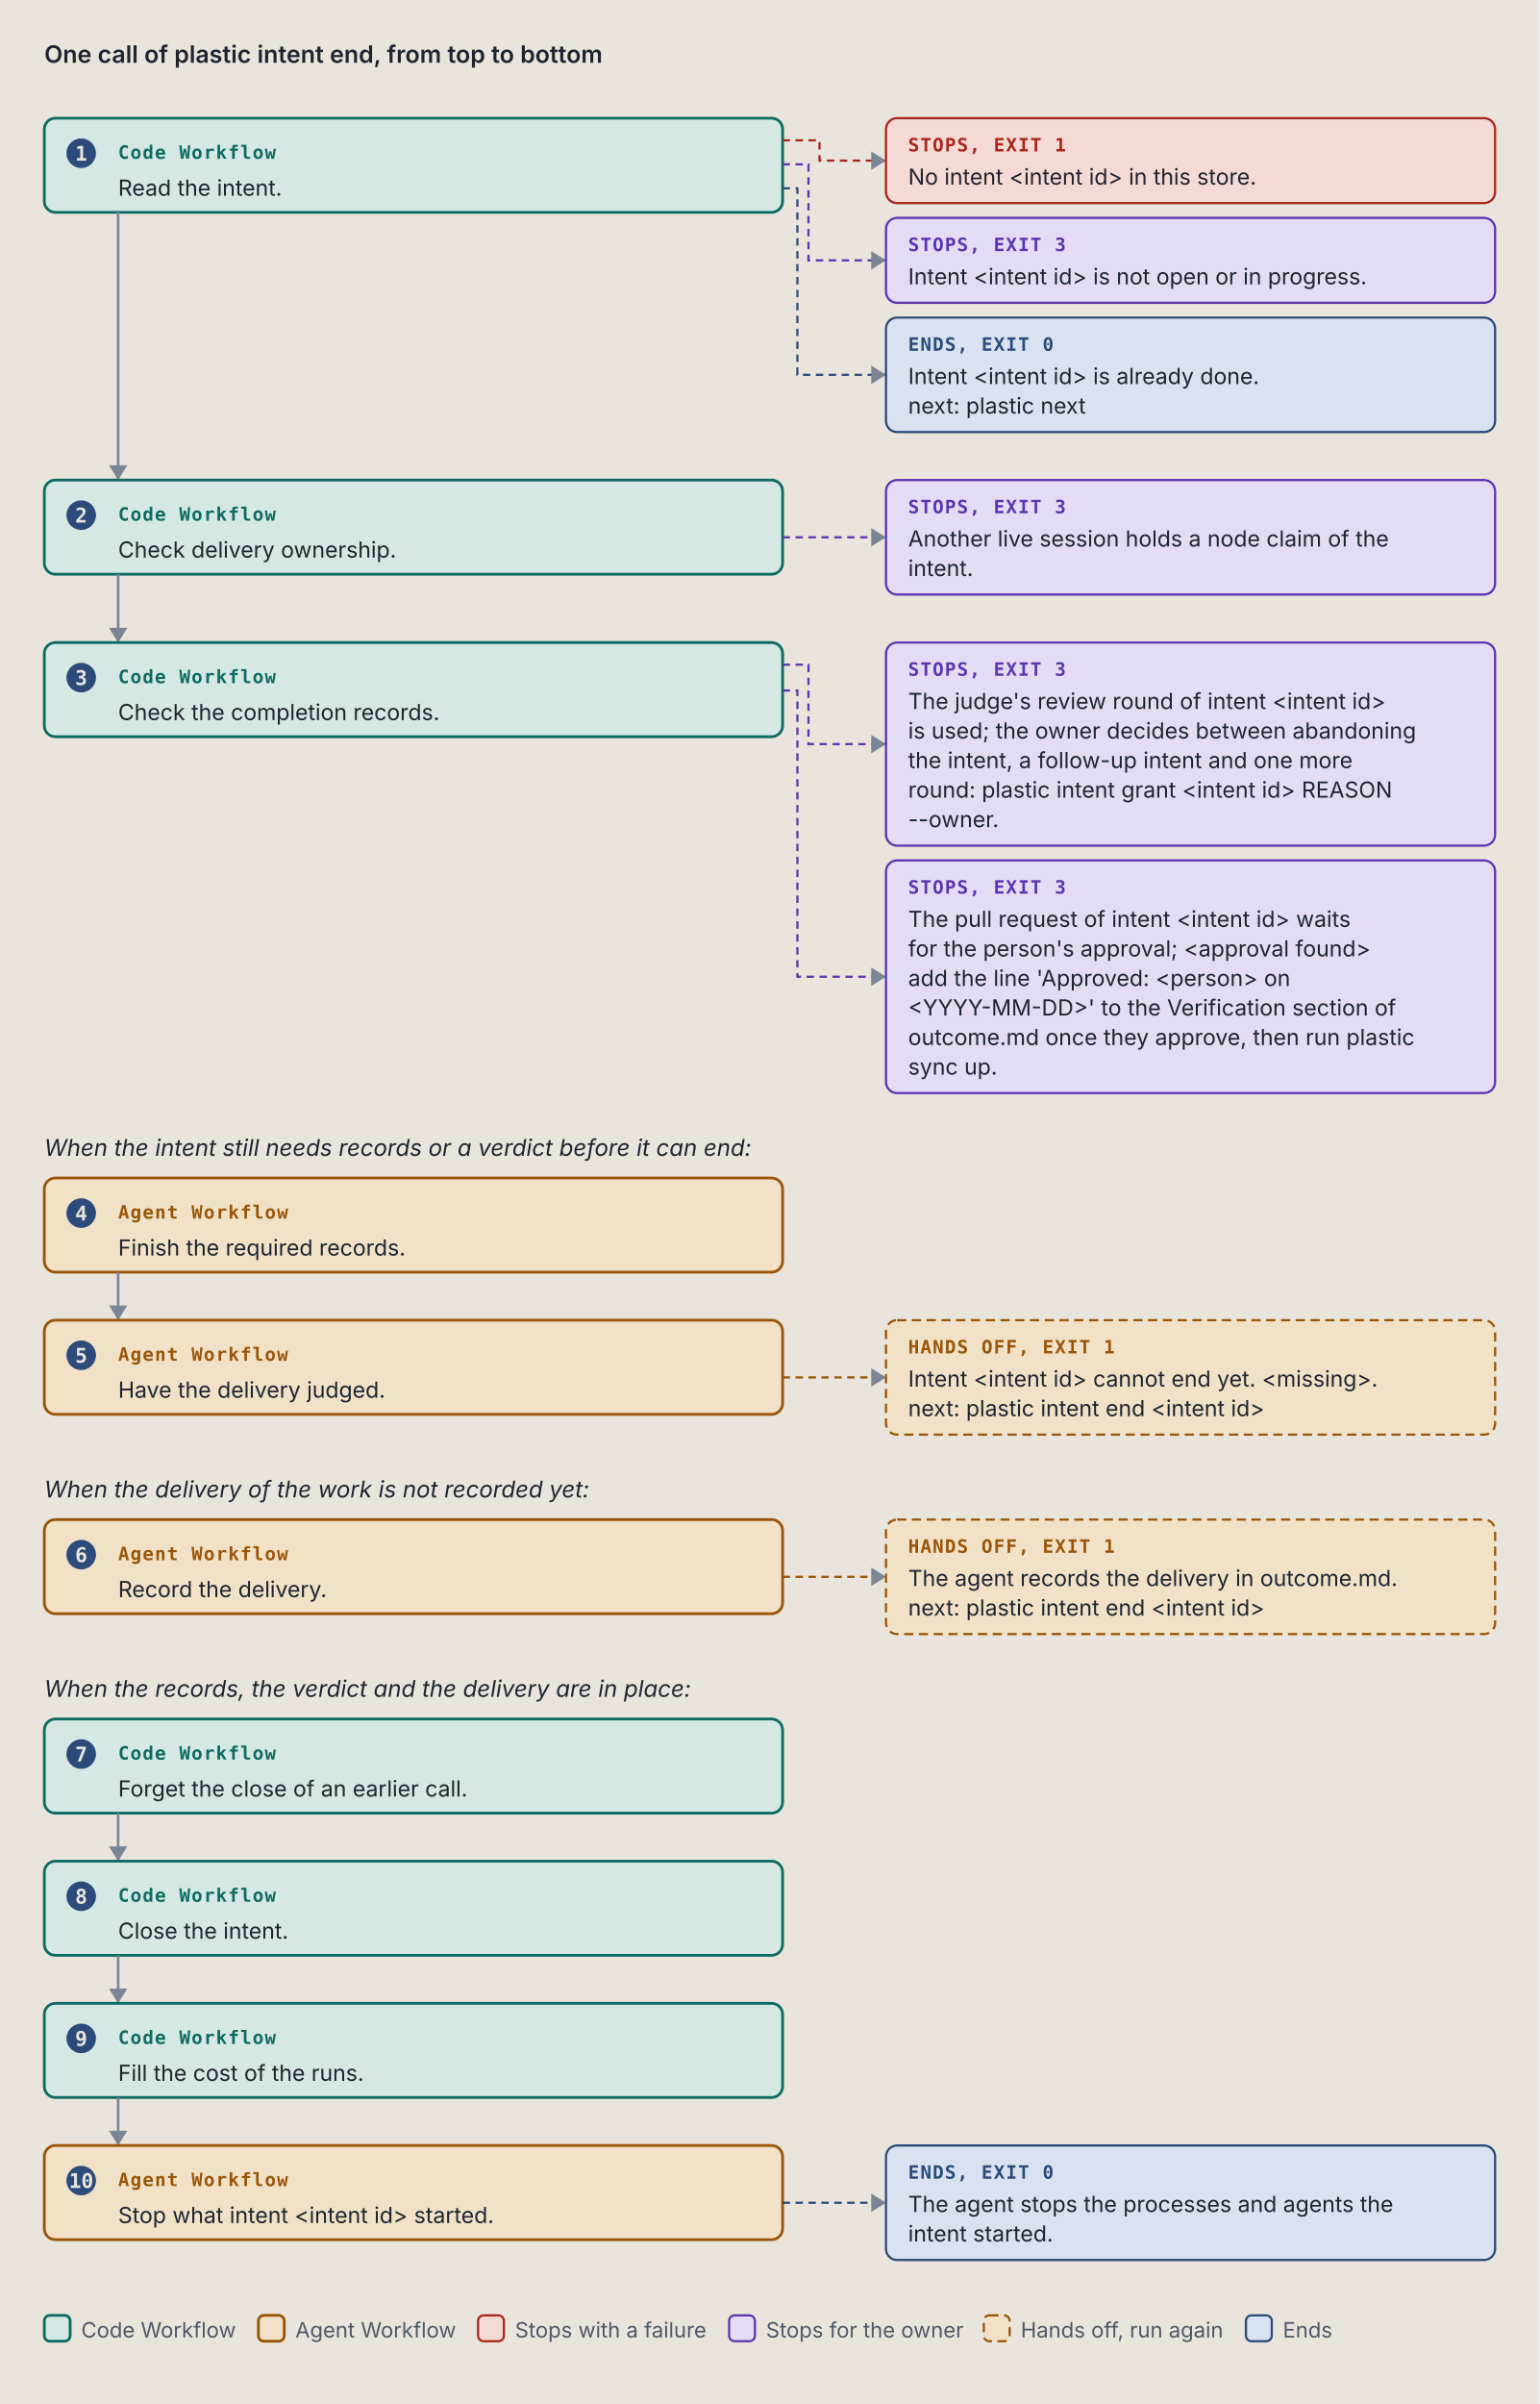
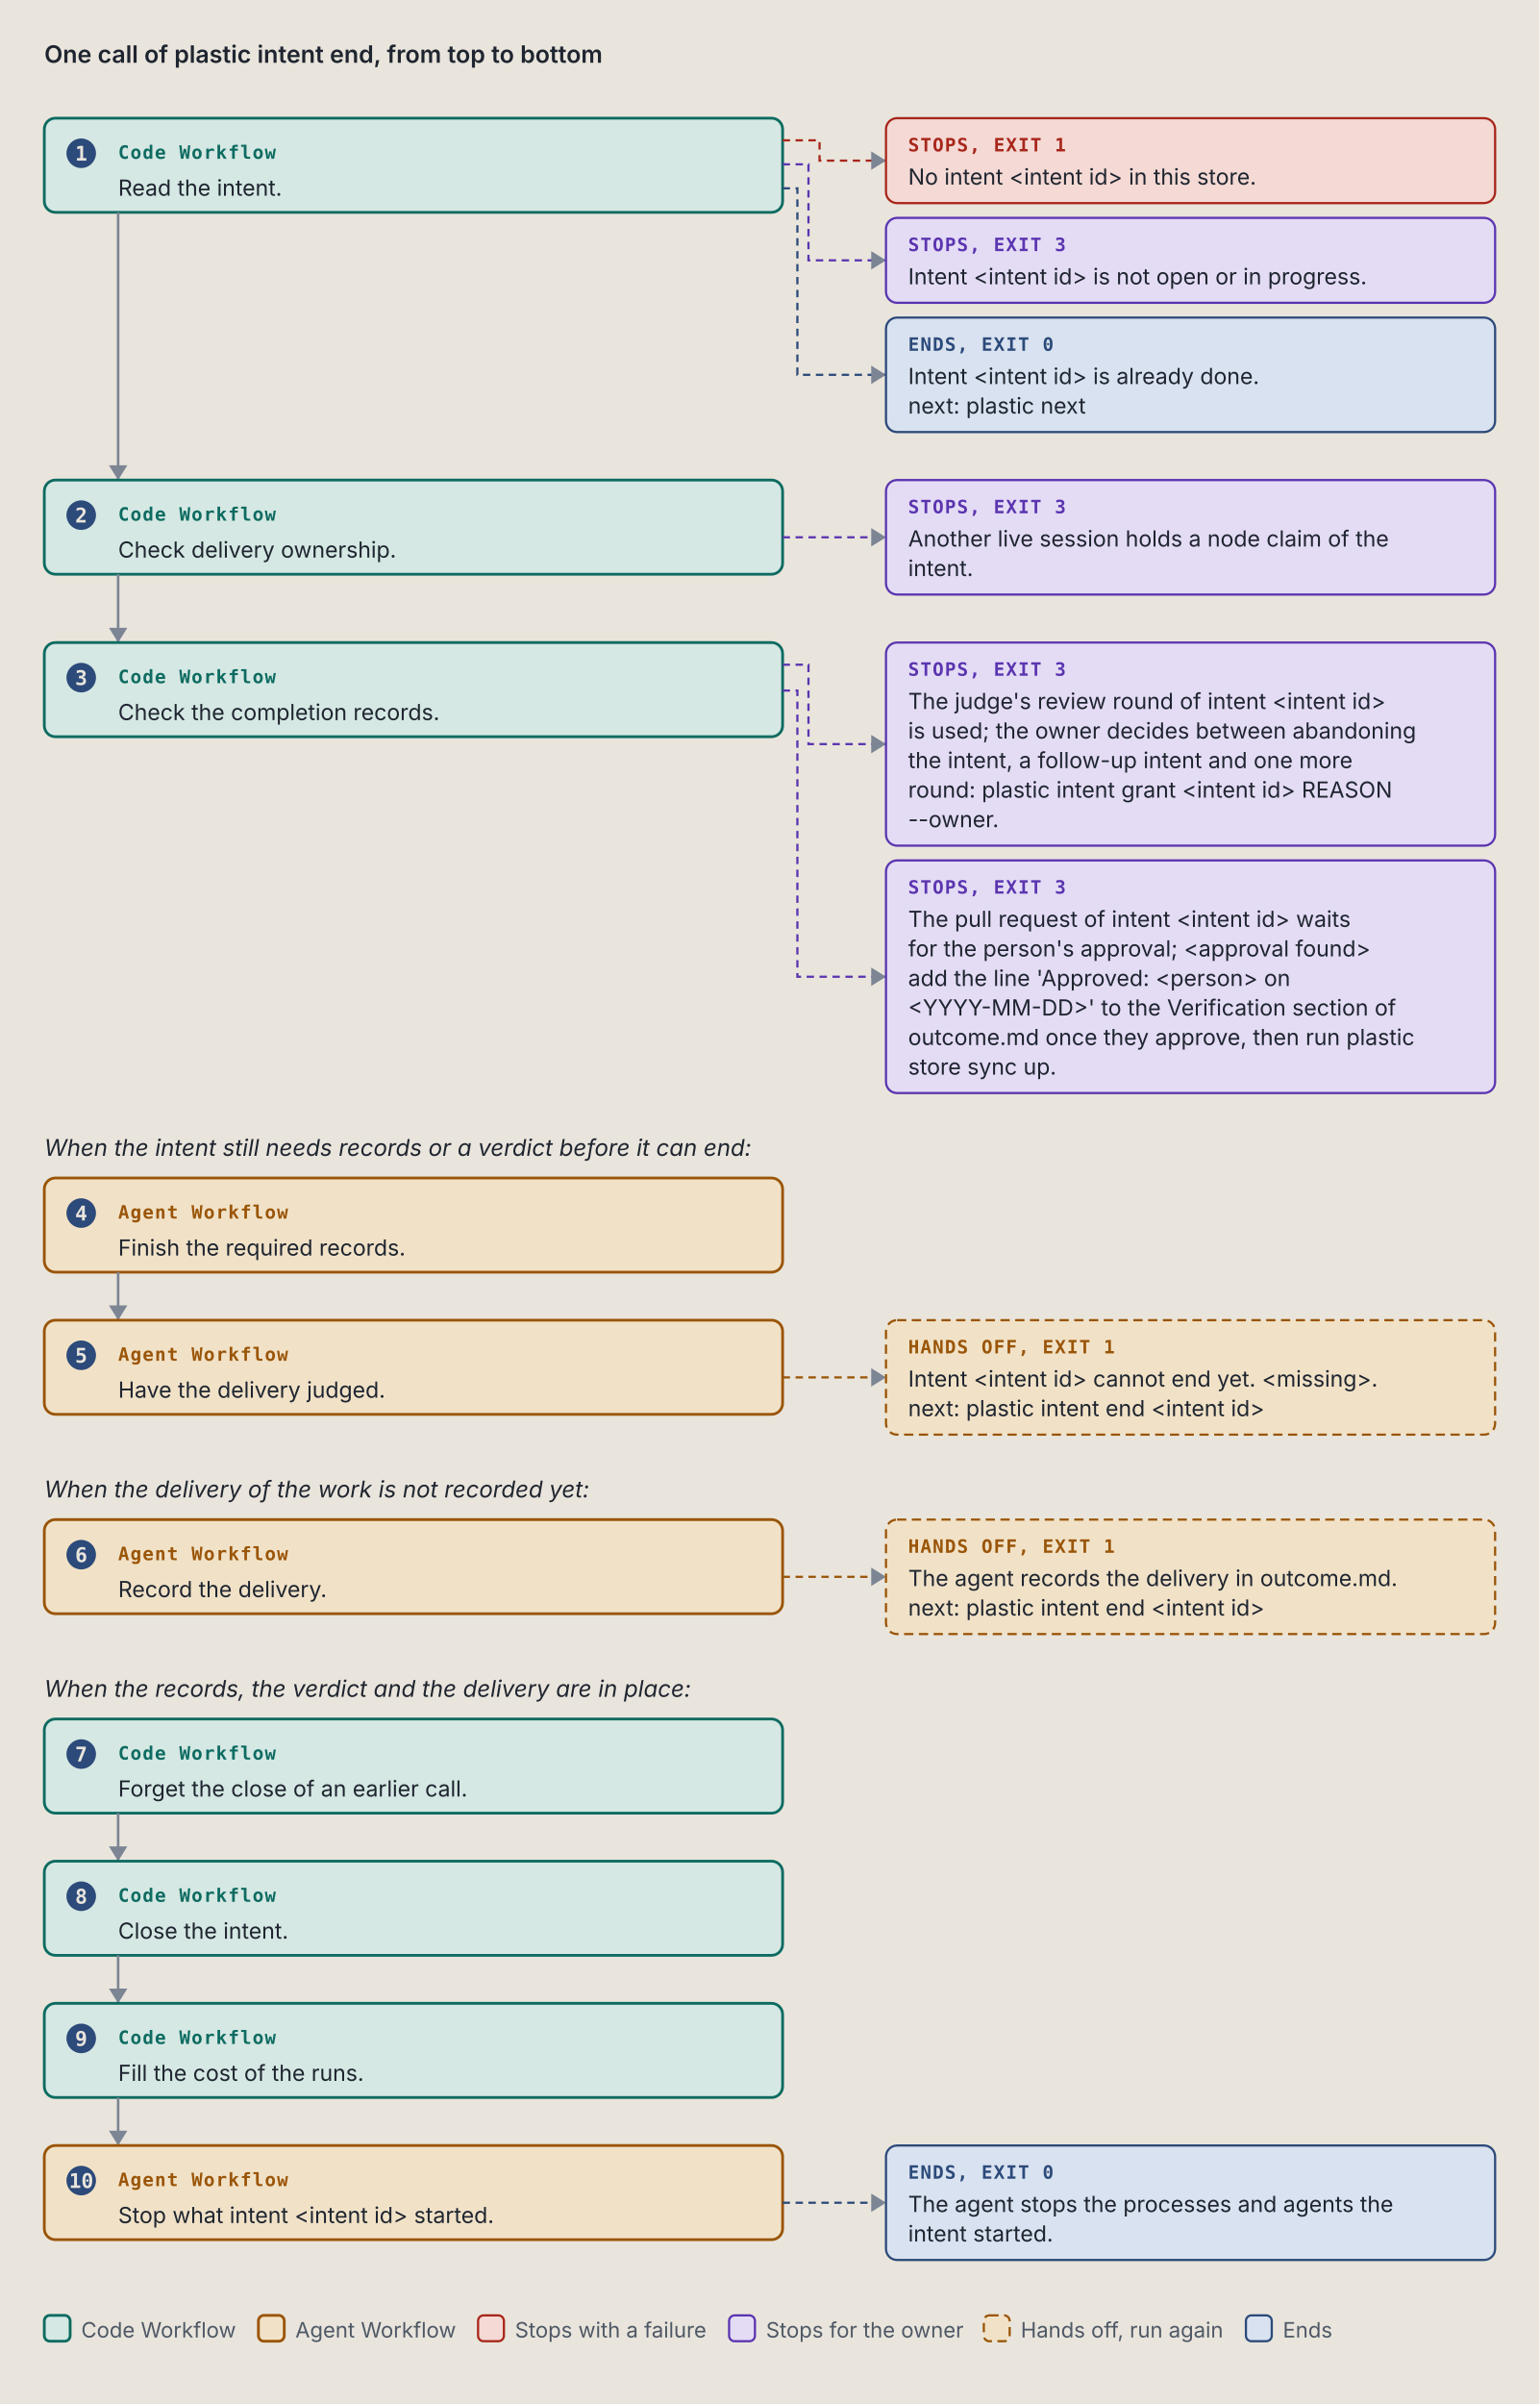
<svg xmlns="http://www.w3.org/2000/svg" viewBox="0 0 834 1302" width="834" height="1302" role="img" xml:space="preserve">
  <style>.ground { fill: #e9e5dc; }
.card { fill: #f4f1ea; stroke: #7c8594; stroke-width: 1; }
.lane-code { fill: #d5e8e3; stroke: #0d6b61; stroke-width: 1.5; }
.lane-agent { fill: #f1e2c7; stroke: #9a5508; stroke-width: 1.5; }
.stop-refusal { fill: #e4dcf5; stroke: #5b35b0; stroke-width: 1.2; }
.stop-failure { fill: #f4d9d4; stroke: #a8261b; stroke-width: 1.2; }
.end { fill: #d9e2f0; stroke: #2c4a7a; stroke-width: 1.2; }
.stop-end { fill: #d9e2f0; stroke: #2c4a7a; stroke-width: 1.2; }
.stop-handoff { fill: #f1e2c7; stroke: #9a5508; stroke-width: 1.2; stroke-dasharray: 5 3; }
.wire-handoff { fill: none; stroke: #9a5508; stroke-width: 1.2; stroke-dasharray: 4 3; }
.wire-end { fill: none; stroke: #2c4a7a; stroke-width: 1.2; stroke-dasharray: 4 3; }
.tag-handoff { fill: #9a5508; }
.k { fill: #4f5866; font: 11.5px "IBM Plex Sans", system-ui, -apple-system, "Segoe UI", sans-serif; }
.way { fill: #1f2530; font: italic 12.5px "IBM Plex Sans", system-ui, -apple-system, "Segoe UI", sans-serif; }
.wire { fill: none; stroke: #7c8594; stroke-width: 1.4; }
.wire-read { fill: none; stroke: #7c8594; stroke-width: 1.4; stroke-dasharray: 5 3; }
.wire-refusal { fill: none; stroke: #5b35b0; stroke-width: 1.2; stroke-dasharray: 4 3; }
.wire-failure { fill: none; stroke: #a8261b; stroke-width: 1.2; stroke-dasharray: 4 3; }
.head { fill: #7c8594; }
.t { fill: #1f2530; font: 12px "IBM Plex Sans", system-ui, -apple-system, "Segoe UI", sans-serif; }
.tb { fill: #1f2530; font: 600 13px "IBM Plex Sans", system-ui, -apple-system, "Segoe UI", sans-serif; }
.tm { fill: #1f2530; font: 11.5px "IBM Plex Mono", ui-monospace, Menlo, Consolas, monospace; }
.tag { font: 600 10px "IBM Plex Mono", ui-monospace, Menlo, Consolas, monospace; letter-spacing: .06em; }
.tag-code { fill: #0d6b61; } .tag-agent { fill: #9a5508; } .tag-refusal { fill: #5b35b0; }
.tag-failure { fill: #a8261b; } .tag-end { fill: #2c4a7a; } .tag-muted { fill: #4f5866; }
.tm.tag-muted { font-size: 10.5px; }
.db { fill: #d9e2f0; stroke: #2c4a7a; stroke-width: 1.2; }
.codebox { fill: #f4f1ea; stroke: #7c8594; stroke-width: 1; }
.cx { fill: #1f2530; font: 12px "IBM Plex Mono", ui-monospace, Menlo, Consolas, monospace; white-space: pre; }
.cx-n { fill: #4f5866; font: 11px "IBM Plex Mono", ui-monospace, Menlo, Consolas, monospace; }
.cx-k { fill: #5b35b0; } .cx-s { fill: #9a5508; } .cx-y { fill: #0d6b61; }
.cx-w { fill: #2c4a7a; font-weight: 600; } .cx-t { fill: #a8261b; } .cx-c { fill: #4f5866; font-style: italic; }
.badge { fill: #2c4a7a; } .badge-t { fill: #e9e5dc; font: 600 11px "IBM Plex Mono", ui-monospace, Menlo, Consolas, monospace; }
.bracket { fill: none; stroke: #2c4a7a; stroke-width: 1.4; }
.term { fill: #16191e; stroke: #7c8594; stroke-width: 1; }
.term-t { fill: #e6e2d8; font: 12px "IBM Plex Mono", ui-monospace, Menlo, Consolas, monospace; }
.term-p { fill: #8fd18f; font: 12px "IBM Plex Mono", ui-monospace, Menlo, Consolas, monospace; }
.term-m { fill: #a3abb6; font: 12px "IBM Plex Mono", ui-monospace, Menlo, Consolas, monospace; }
.big { font: 700 36px "IBM Plex Mono", ui-monospace, Menlo, Consolas, monospace; }

@media (prefers-color-scheme: dark) {
.ground { fill: #171a1f; }
.card { fill: #20242b; stroke: #8a93a2; stroke-width: 1; }
.lane-code { fill: #173a36; stroke: #5cc4b4; stroke-width: 1.5; }
.lane-agent { fill: #3d2e17; stroke: #e5a95a; stroke-width: 1.5; }
.stop-refusal { fill: #2d2445; stroke: #b59cf2; stroke-width: 1.2; }
.stop-failure { fill: #45211e; stroke: #f2958a; stroke-width: 1.2; }
.end { fill: #1f2c42; stroke: #97b6e8; stroke-width: 1.2; }
.stop-end { fill: #1f2c42; stroke: #97b6e8; stroke-width: 1.2; }
.stop-handoff { fill: #3d2e17; stroke: #e5a95a; stroke-width: 1.2; stroke-dasharray: 5 3; }
.wire-handoff { fill: none; stroke: #e5a95a; stroke-width: 1.2; stroke-dasharray: 4 3; }
.wire-end { fill: none; stroke: #97b6e8; stroke-width: 1.2; stroke-dasharray: 4 3; }
.tag-handoff { fill: #e5a95a; }
.k { fill: #b3b9c3; font: 11.5px "IBM Plex Sans", system-ui, -apple-system, "Segoe UI", sans-serif; }
.way { fill: #e8e4da; font: italic 12.5px "IBM Plex Sans", system-ui, -apple-system, "Segoe UI", sans-serif; }
.wire { fill: none; stroke: #8a93a2; stroke-width: 1.4; }
.wire-read { fill: none; stroke: #8a93a2; stroke-width: 1.4; stroke-dasharray: 5 3; }
.wire-refusal { fill: none; stroke: #b59cf2; stroke-width: 1.2; stroke-dasharray: 4 3; }
.wire-failure { fill: none; stroke: #f2958a; stroke-width: 1.2; stroke-dasharray: 4 3; }
.head { fill: #8a93a2; }
.t { fill: #e8e4da; font: 12px "IBM Plex Sans", system-ui, -apple-system, "Segoe UI", sans-serif; }
.tb { fill: #e8e4da; font: 600 13px "IBM Plex Sans", system-ui, -apple-system, "Segoe UI", sans-serif; }
.tm { fill: #e8e4da; font: 11.5px "IBM Plex Mono", ui-monospace, Menlo, Consolas, monospace; }
.tag { font: 600 10px "IBM Plex Mono", ui-monospace, Menlo, Consolas, monospace; letter-spacing: .06em; }
.tag-code { fill: #5cc4b4; } .tag-agent { fill: #e5a95a; } .tag-refusal { fill: #b59cf2; }
.tag-failure { fill: #f2958a; } .tag-end { fill: #97b6e8; } .tag-muted { fill: #b3b9c3; }
.tm.tag-muted { font-size: 10.5px; }
.db { fill: #1f2c42; stroke: #97b6e8; stroke-width: 1.2; }
.codebox { fill: #20242b; stroke: #8a93a2; stroke-width: 1; }
.cx { fill: #e8e4da; font: 12px "IBM Plex Mono", ui-monospace, Menlo, Consolas, monospace; white-space: pre; }
.cx-n { fill: #b3b9c3; font: 11px "IBM Plex Mono", ui-monospace, Menlo, Consolas, monospace; }
.cx-k { fill: #b59cf2; } .cx-s { fill: #e5a95a; } .cx-y { fill: #5cc4b4; }
.cx-w { fill: #97b6e8; font-weight: 600; } .cx-t { fill: #f2958a; } .cx-c { fill: #b3b9c3; font-style: italic; }
.badge { fill: #97b6e8; } .badge-t { fill: #171a1f; font: 600 11px "IBM Plex Mono", ui-monospace, Menlo, Consolas, monospace; }
.bracket { fill: none; stroke: #97b6e8; stroke-width: 1.4; }
.term { fill: #16191e; stroke: #8a93a2; stroke-width: 1; }
.term-t { fill: #e6e2d8; font: 12px "IBM Plex Mono", ui-monospace, Menlo, Consolas, monospace; }
.term-p { fill: #8fd18f; font: 12px "IBM Plex Mono", ui-monospace, Menlo, Consolas, monospace; }
.term-m { fill: #a3abb6; font: 12px "IBM Plex Mono", ui-monospace, Menlo, Consolas, monospace; }
.big { font: 700 36px "IBM Plex Mono", ui-monospace, Menlo, Consolas, monospace; }
}</style>
  <rect width="100%" height="100%" class="ground" />
  <text x="24" y="34" class="tb" text-anchor="start">One call of plastic intent end, from top to bottom</text>
  <rect x="24" y="64" width="400" height="51" rx="6" class="lane-code" />
  <circle cx="44" cy="83" r="8" class="badge" />
  <text x="44" y="87" class="badge-t" text-anchor="middle">1</text>
  <text x="64" y="86" class="tag tag-code" text-anchor="start">Code Workflow</text>
  <text x="64" y="106" class="t" text-anchor="start">Read the intent.</text>
  <path d="M 424 76 L 444 76 L 444 87 L 480 87" class="wire-failure" />
  <path d="M 472 82 L 480 87 L 472 92 Z" class="head" />
  <rect x="480" y="64" width="330" height="46" rx="6" class="stop-failure" />
  <text x="492" y="82" class="tag tag-failure" text-anchor="start">STOPS, EXIT 1</text>
  <text x="492" y="100" class="t" text-anchor="start">No intent &lt;intent id&gt; in this store.</text>
  <path d="M 424 89 L 438 89 L 438 141 L 480 141" class="wire-refusal" />
  <path d="M 472 136 L 480 141 L 472 146 Z" class="head" />
  <rect x="480" y="118" width="330" height="46" rx="6" class="stop-refusal" />
  <text x="492" y="136" class="tag tag-refusal" text-anchor="start">STOPS, EXIT 3</text>
  <text x="492" y="154" class="t" text-anchor="start">Intent &lt;intent id&gt; is not open or in progress.</text>
  <path d="M 424 102 L 432 102 L 432 203 L 480 203" class="wire-end" />
  <path d="M 472 198 L 480 203 L 472 208 Z" class="head" />
  <rect x="480" y="172" width="330" height="62" rx="6" class="stop-end" />
  <text x="492" y="190" class="tag tag-end" text-anchor="start">ENDS, EXIT 0</text>
  <text x="492" y="208" class="t" text-anchor="start">Intent &lt;intent id&gt; is already done.</text>
  <text x="492" y="224" class="t" text-anchor="start">next: plastic next</text>
  <path d="M 64 115 L 64 260" class="wire" />
  <path d="M 59 252 L 64 260 L 69 252 Z" class="head" />
  <rect x="24" y="260" width="400" height="51" rx="6" class="lane-code" />
  <circle cx="44" cy="279" r="8" class="badge" />
  <text x="44" y="283" class="badge-t" text-anchor="middle">2</text>
  <text x="64" y="282" class="tag tag-code" text-anchor="start">Code Workflow</text>
  <text x="64" y="302" class="t" text-anchor="start">Check delivery ownership.</text>
  <path d="M 424 291 L 480 291" class="wire-refusal" />
  <path d="M 472 286 L 480 291 L 472 296 Z" class="head" />
  <rect x="480" y="260" width="330" height="62" rx="6" class="stop-refusal" />
  <text x="492" y="278" class="tag tag-refusal" text-anchor="start">STOPS, EXIT 3</text>
  <text x="492" y="296" class="t" text-anchor="start">Another live session holds a node claim of the</text>
  <text x="492" y="312" class="t" text-anchor="start">intent.</text>
  <path d="M 64 311 L 64 348" class="wire" />
  <path d="M 59 340 L 64 348 L 69 340 Z" class="head" />
  <rect x="24" y="348" width="400" height="51" rx="6" class="lane-code" />
  <circle cx="44" cy="367" r="8" class="badge" />
  <text x="44" y="371" class="badge-t" text-anchor="middle">3</text>
  <text x="64" y="370" class="tag tag-code" text-anchor="start">Code Workflow</text>
  <text x="64" y="390" class="t" text-anchor="start">Check the completion records.</text>
  <path d="M 424 360 L 438 360 L 438 403 L 480 403" class="wire-refusal" />
  <path d="M 472 398 L 480 403 L 472 408 Z" class="head" />
  <rect x="480" y="348" width="330" height="110" rx="6" class="stop-refusal" />
  <text x="492" y="366" class="tag tag-refusal" text-anchor="start">STOPS, EXIT 3</text>
  <text x="492" y="384" class="t" text-anchor="start">The judge's review round of intent &lt;intent id&gt;</text>
  <text x="492" y="400" class="t" text-anchor="start">is used; the owner decides between abandoning</text>
  <text x="492" y="416" class="t" text-anchor="start">the intent, a follow-up intent and one more</text>
  <text x="492" y="432" class="t" text-anchor="start">round: plastic intent grant &lt;intent id&gt; REASON</text>
  <text x="492" y="448" class="t" text-anchor="start">--owner.</text>
  <path d="M 424 374 L 432 374 L 432 529 L 480 529" class="wire-refusal" />
  <path d="M 472 524 L 480 529 L 472 534 Z" class="head" />
  <rect x="480" y="466" width="330" height="126" rx="6" class="stop-refusal" />
  <text x="492" y="484" class="tag tag-refusal" text-anchor="start">STOPS, EXIT 3</text>
  <text x="492" y="502" class="t" text-anchor="start">The pull request of intent &lt;intent id&gt; waits</text>
  <text x="492" y="518" class="t" text-anchor="start">for the person's approval; &lt;approval found&gt;</text>
  <text x="492" y="534" class="t" text-anchor="start">add the line 'Approved: &lt;person&gt; on</text>
  <text x="492" y="550" class="t" text-anchor="start">&lt;YYYY-MM-DD&gt;' to the Verification section of</text>
  <text x="492" y="566" class="t" text-anchor="start">outcome.md once they approve, then run plastic</text>
-   <text x="492" y="582" class="t" text-anchor="start">sync up.</text>
+   <text x="492" y="582" class="t" text-anchor="start">store sync up.</text>
  <text x="24" y="626" class="way" text-anchor="start">When the intent still needs records or a verdict before it can end:</text>
  <rect x="24" y="638" width="400" height="51" rx="6" class="lane-agent" />
  <circle cx="44" cy="657" r="8" class="badge" />
  <text x="44" y="661" class="badge-t" text-anchor="middle">4</text>
  <text x="64" y="660" class="tag tag-agent" text-anchor="start">Agent Workflow</text>
  <text x="64" y="680" class="t" text-anchor="start">Finish the required records.</text>
  <path d="M 64 689 L 64 715" class="wire" />
  <path d="M 59 707 L 64 715 L 69 707 Z" class="head" />
  <rect x="24" y="715" width="400" height="51" rx="6" class="lane-agent" />
  <circle cx="44" cy="734" r="8" class="badge" />
  <text x="44" y="738" class="badge-t" text-anchor="middle">5</text>
  <text x="64" y="737" class="tag tag-agent" text-anchor="start">Agent Workflow</text>
  <text x="64" y="757" class="t" text-anchor="start">Have the delivery judged.</text>
  <path d="M 424 746 L 480 746" class="wire-handoff" />
  <path d="M 472 741 L 480 746 L 472 751 Z" class="head" />
  <rect x="480" y="715" width="330" height="62" rx="6" class="stop-handoff" />
  <text x="492" y="733" class="tag tag-handoff" text-anchor="start">HANDS OFF, EXIT 1</text>
  <text x="492" y="751" class="t" text-anchor="start">Intent &lt;intent id&gt; cannot end yet. &lt;missing&gt;.</text>
  <text x="492" y="767" class="t" text-anchor="start">next: plastic intent end &lt;intent id&gt;</text>
  <text x="24" y="811" class="way" text-anchor="start">When the delivery of the work is not recorded yet:</text>
  <rect x="24" y="823" width="400" height="51" rx="6" class="lane-agent" />
  <circle cx="44" cy="842" r="8" class="badge" />
  <text x="44" y="846" class="badge-t" text-anchor="middle">6</text>
  <text x="64" y="845" class="tag tag-agent" text-anchor="start">Agent Workflow</text>
  <text x="64" y="865" class="t" text-anchor="start">Record the delivery.</text>
  <path d="M 424 854 L 480 854" class="wire-handoff" />
  <path d="M 472 849 L 480 854 L 472 859 Z" class="head" />
  <rect x="480" y="823" width="330" height="62" rx="6" class="stop-handoff" />
  <text x="492" y="841" class="tag tag-handoff" text-anchor="start">HANDS OFF, EXIT 1</text>
  <text x="492" y="859" class="t" text-anchor="start">The agent records the delivery in outcome.md.</text>
  <text x="492" y="875" class="t" text-anchor="start">next: plastic intent end &lt;intent id&gt;</text>
  <text x="24" y="919" class="way" text-anchor="start">When the records, the verdict and the delivery are in place:</text>
  <rect x="24" y="931" width="400" height="51" rx="6" class="lane-code" />
  <circle cx="44" cy="950" r="8" class="badge" />
  <text x="44" y="954" class="badge-t" text-anchor="middle">7</text>
  <text x="64" y="953" class="tag tag-code" text-anchor="start">Code Workflow</text>
  <text x="64" y="973" class="t" text-anchor="start">Forget the close of an earlier call.</text>
  <path d="M 64 982 L 64 1008" class="wire" />
  <path d="M 59 1000 L 64 1008 L 69 1000 Z" class="head" />
  <rect x="24" y="1008" width="400" height="51" rx="6" class="lane-code" />
  <circle cx="44" cy="1027" r="8" class="badge" />
  <text x="44" y="1031" class="badge-t" text-anchor="middle">8</text>
  <text x="64" y="1030" class="tag tag-code" text-anchor="start">Code Workflow</text>
  <text x="64" y="1050" class="t" text-anchor="start">Close the intent.</text>
  <path d="M 64 1059 L 64 1085" class="wire" />
  <path d="M 59 1077 L 64 1085 L 69 1077 Z" class="head" />
  <rect x="24" y="1085" width="400" height="51" rx="6" class="lane-code" />
  <circle cx="44" cy="1104" r="8" class="badge" />
  <text x="44" y="1108" class="badge-t" text-anchor="middle">9</text>
  <text x="64" y="1107" class="tag tag-code" text-anchor="start">Code Workflow</text>
  <text x="64" y="1127" class="t" text-anchor="start">Fill the cost of the runs.</text>
  <path d="M 64 1136 L 64 1162" class="wire" />
  <path d="M 59 1154 L 64 1162 L 69 1154 Z" class="head" />
  <rect x="24" y="1162" width="400" height="51" rx="6" class="lane-agent" />
  <circle cx="44" cy="1181" r="8" class="badge" />
  <text x="44" y="1185" class="badge-t" text-anchor="middle">10</text>
  <text x="64" y="1184" class="tag tag-agent" text-anchor="start">Agent Workflow</text>
  <text x="64" y="1204" class="t" text-anchor="start">Stop what intent &lt;intent id&gt; started.</text>
  <path d="M 424 1193 L 480 1193" class="wire-end" />
  <path d="M 472 1188 L 480 1193 L 472 1198 Z" class="head" />
  <rect x="480" y="1162" width="330" height="62" rx="6" class="stop-end" />
  <text x="492" y="1180" class="tag tag-end" text-anchor="start">ENDS, EXIT 0</text>
  <text x="492" y="1198" class="t" text-anchor="start">The agent stops the processes and agents the</text>
  <text x="492" y="1214" class="t" text-anchor="start">intent started.</text>
  <rect x="24" y="1254" width="14" height="14" rx="3" class="lane-code" />
  <text x="44" y="1266" class="k" text-anchor="start">Code Workflow</text>
  <rect x="140" y="1254" width="14" height="14" rx="3" class="lane-agent" />
  <text x="160" y="1266" class="k" text-anchor="start">Agent Workflow</text>
  <rect x="259" y="1254" width="14" height="14" rx="3" class="stop-failure" />
  <text x="279" y="1266" class="k" text-anchor="start">Stops with a failure</text>
  <rect x="395" y="1254" width="14" height="14" rx="3" class="stop-refusal" />
  <text x="415" y="1266" class="k" text-anchor="start">Stops for the owner</text>
  <rect x="533" y="1254" width="14" height="14" rx="3" class="stop-handoff" />
  <text x="553" y="1266" class="k" text-anchor="start">Hands off, run again</text>
  <rect x="675" y="1254" width="14" height="14" rx="3" class="stop-end" />
  <text x="695" y="1266" class="k" text-anchor="start">Ends</text>
</svg>
